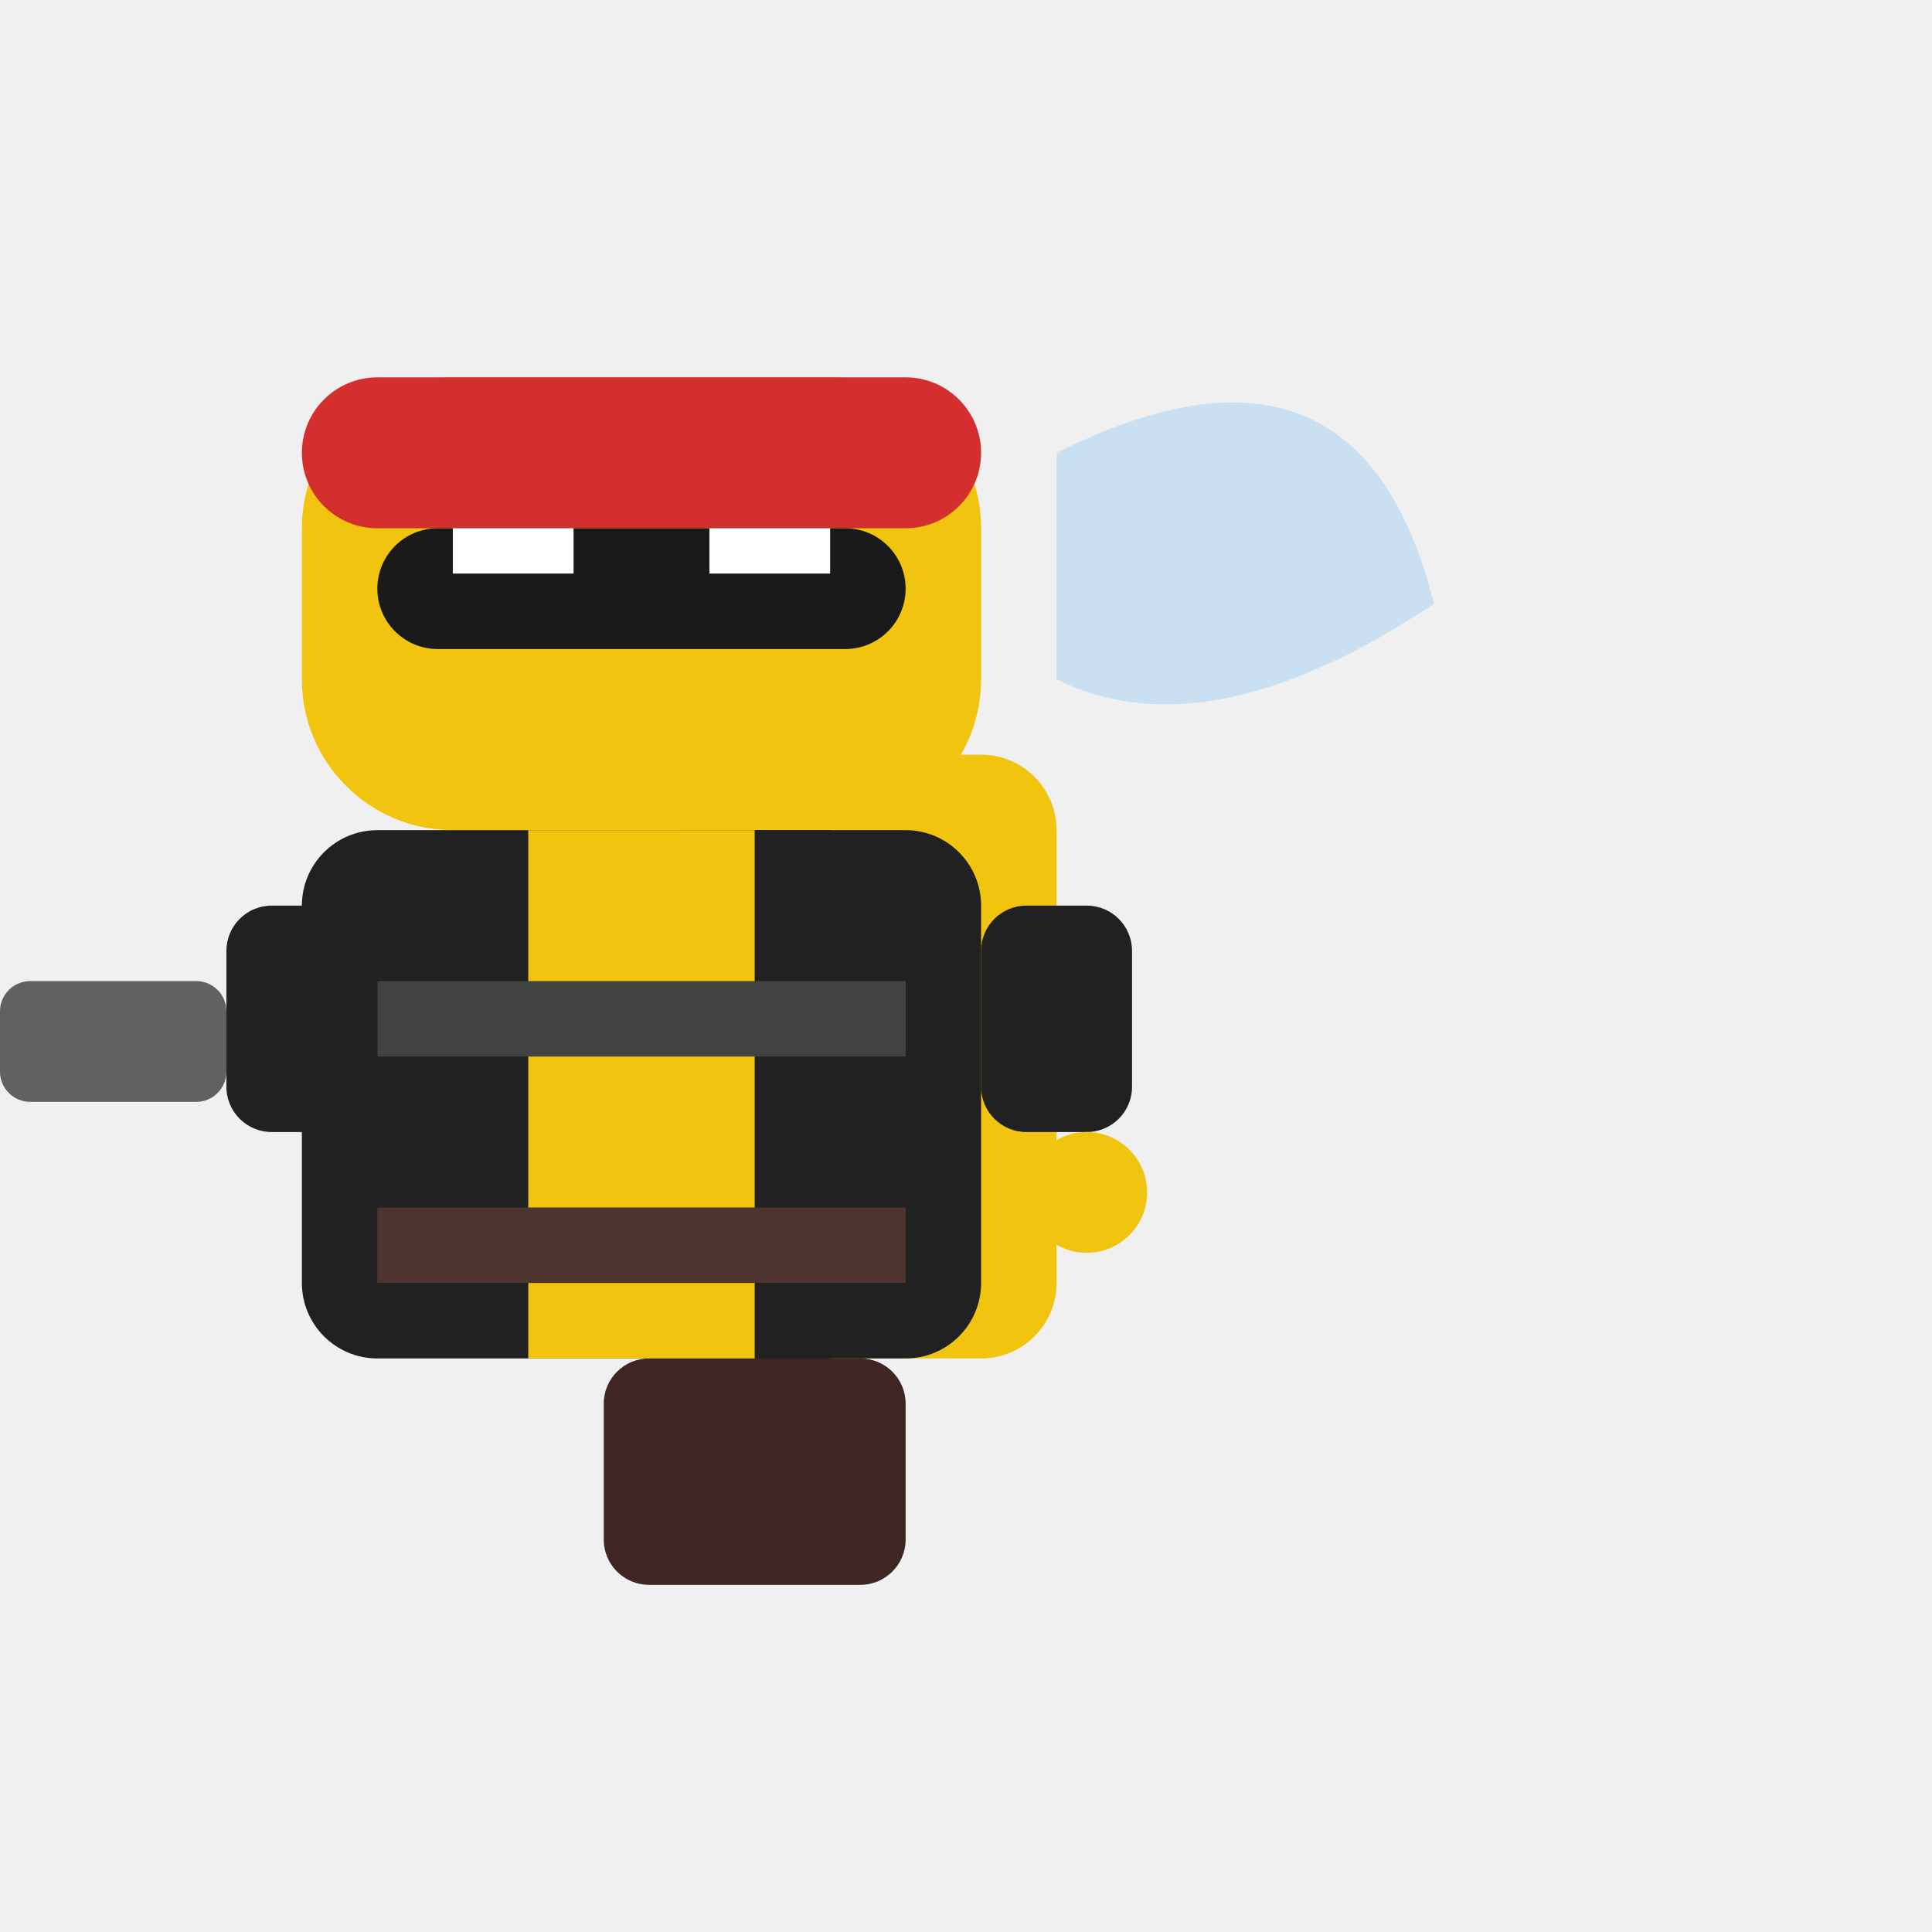
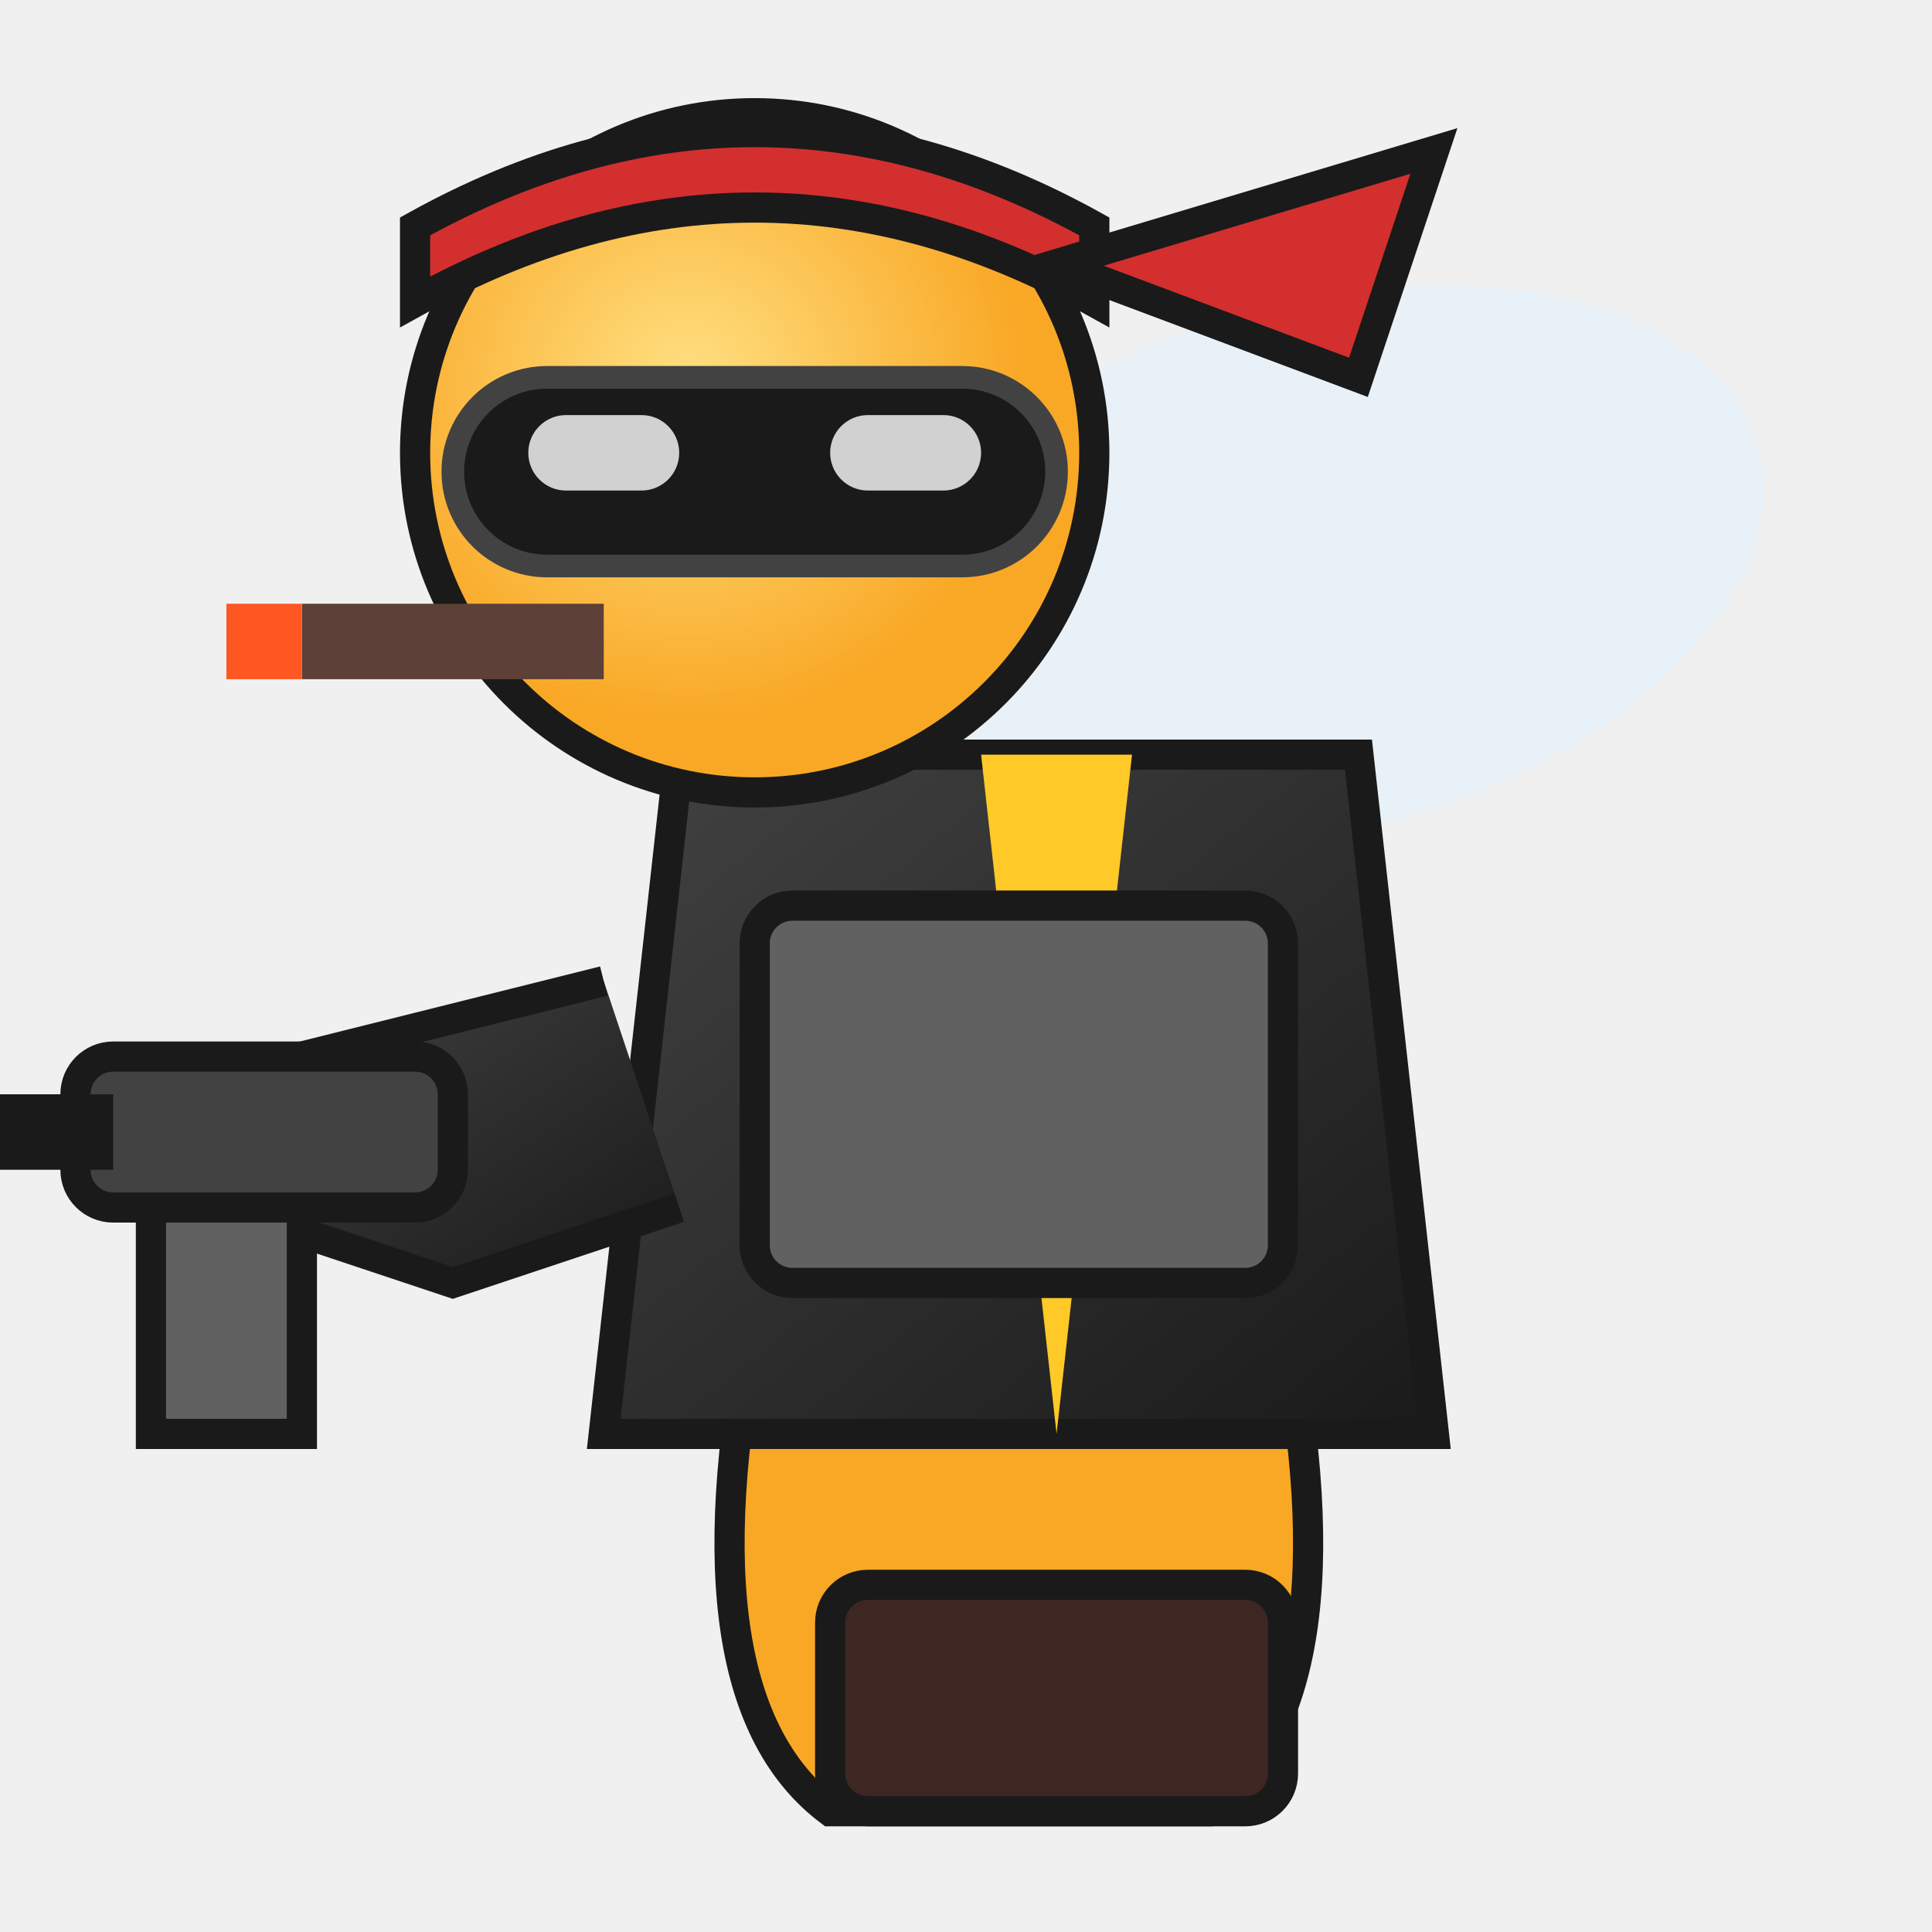
- <svg xmlns="http://www.w3.org/2000/svg" width="128" height="128" viewBox="0 0 128 128">
-   <path d="M 70 30 Q 90 20 95 40 Q 80 50 70 45 Z" fill="#AED6F1" opacity="0.6" />
-   <rect x="45" y="50" width="25" height="40" rx="5" fill="#F1C40F" />
-   <rect x="50" y="50" width="5" height="40" fill="#212121" />
-   <rect x="40" y="90" width="20" height="15" rx="3" fill="#3E2723" />
-   <rect x="20" y="25" width="45" height="30" rx="10" fill="#F1C40F" />
-   <rect x="20" y="25" width="45" height="10" rx="5" fill="#D32F2F" />
-   <rect x="25" y="35" width="35" height="8" rx="4" fill="#1A1A1A" />
-   <rect x="30" y="35" width="8" height="3" fill="#FFFFFF" />
-   <rect x="47" y="35" width="8" height="3" fill="#FFFFFF" />
-   <rect x="20" y="55" width="45" height="35" rx="5" fill="#212121" />
-   <rect x="35" y="55" width="15" height="35" fill="#F1C40F" />
-   <rect x="25" y="65" width="35" height="5" fill="#424242" />
-   <rect x="25" y="80" width="35" height="5" fill="#4E342E" />
-   <rect x="15" y="60" width="10" height="15" rx="3" fill="#212121" />
-   <rect x="0" y="65" width="15" height="8" rx="2" fill="#616161" />
-   <rect x="65" y="60" width="10" height="15" rx="3" fill="#212121" />
-   <rect x="68" y="75" width="8" height="8" rx="4" fill="#F1C40F" />
+ <svg xmlns="http://www.w3.org/2000/svg" width="512" height="512" viewBox="0 0 512 512">
+   <defs>
+     <radialGradient id="bodyGrad" cx="40%" cy="40%">
+       <stop offset="0%" stop-color="#FFE082" />
+       <stop offset="100%" stop-color="#F9A825" />
+     </radialGradient>
+     <linearGradient id="jacketGrad" x1="0%" y1="0%" x2="100%" y2="100%">
+       <stop offset="0%" stop-color="#424242" />
+       <stop offset="100%" stop-color="#1A1A1A" />
+     </linearGradient>
+   </defs>
+   <ellipse cx="350" cy="150" rx="120" ry="70" fill="#E3F2FD" opacity="0.6" transform="rotate(-15 350 150)" />
+   <path d="M 200 350 Q 180 450 220 480 L 320 480 Q 360 450 340 350 Z" fill="#F9A825" stroke="#1A1A1A" stroke-width="8" />
+   <rect x="220" y="420" width="120" height="60" rx="10" fill="#3E2723" stroke="#1A1A1A" stroke-width="8" />
+   <path d="M 180 200 L 360 200 L 380 380 L 160 380 Z" fill="url(#jacketGrad)" stroke="#1A1A1A" stroke-width="8" />
+   <path d="M 260 200 L 280 380 L 300 200 Z" fill="#FFCA28" />
+   <rect x="200" y="240" width="140" height="100" rx="10" fill="#616161" stroke="#1A1A1A" stroke-width="8" />
+   <circle cx="200" cy="120" r="90" fill="url(#bodyGrad)" stroke="#1A1A1A" stroke-width="8" />
+   <path d="M 110 60 Q 200 10 290 60 L 290 80 Q 200 30 110 80 Z" fill="#D32F2F" stroke="#1A1A1A" stroke-width="8" />
+   <path d="M 280 70 L 380 40 L 360 100 Z" fill="#D32F2F" stroke="#1A1A1A" stroke-width="8" />
+   <rect x="120" y="100" width="160" height="50" rx="25" fill="#1A1A1A" stroke="#424242" stroke-width="6" />
+   <rect x="140" y="110" width="40" height="20" rx="10" fill="#FFFFFF" opacity="0.8" />
+   <rect x="220" y="110" width="40" height="20" rx="10" fill="#FFFFFF" opacity="0.8" />
+   <rect x="80" y="160" width="80" height="20" fill="#5D4037" />
+   <rect x="60" y="160" width="20" height="20" fill="#FF5722" />
+   <path d="M 160 260 L 80 280 L 60 320 L 120 340 L 180 320" fill="url(#jacketGrad)" stroke="#1A1A1A" stroke-width="8" />
+   <rect x="20" y="280" width="100" height="40" rx="10" fill="#424242" stroke="#1A1A1A" stroke-width="8" />
+   <rect x="0" y="290" width="30" height="20" fill="#1A1A1A" />
+   <rect x="40" y="320" width="40" height="60" fill="#616161" stroke="#1A1A1A" stroke-width="8" />
</svg>
